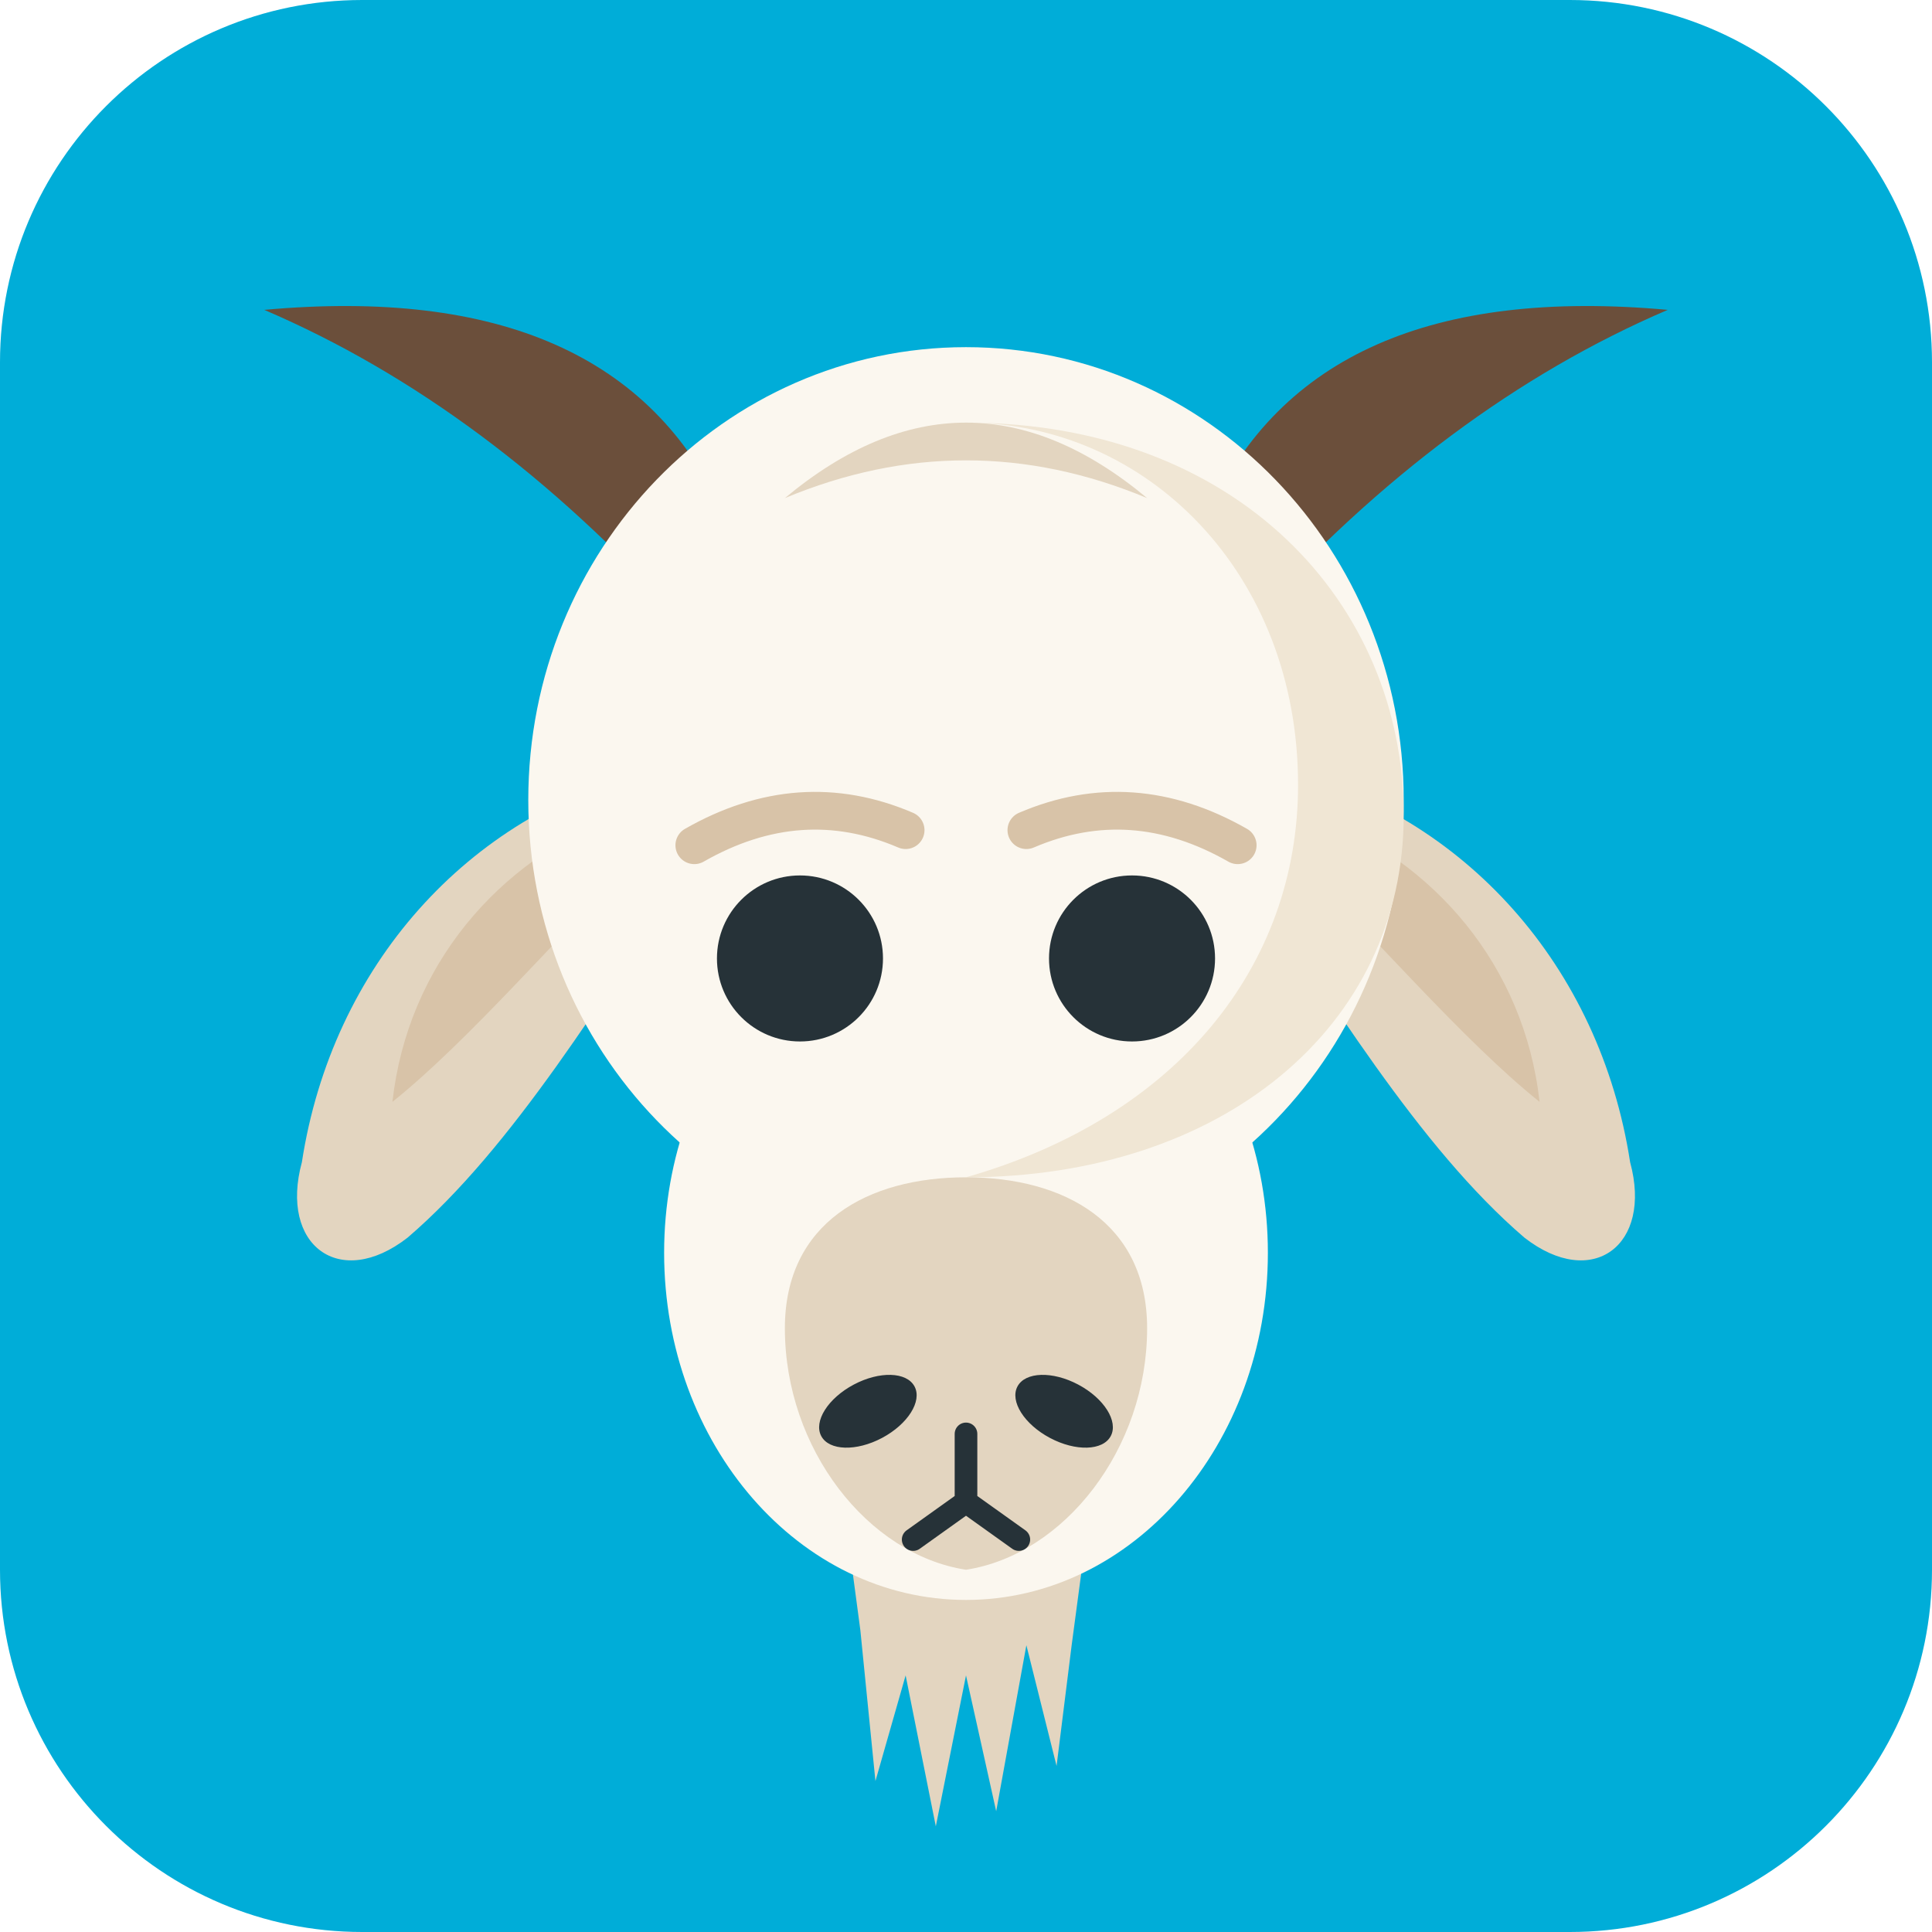
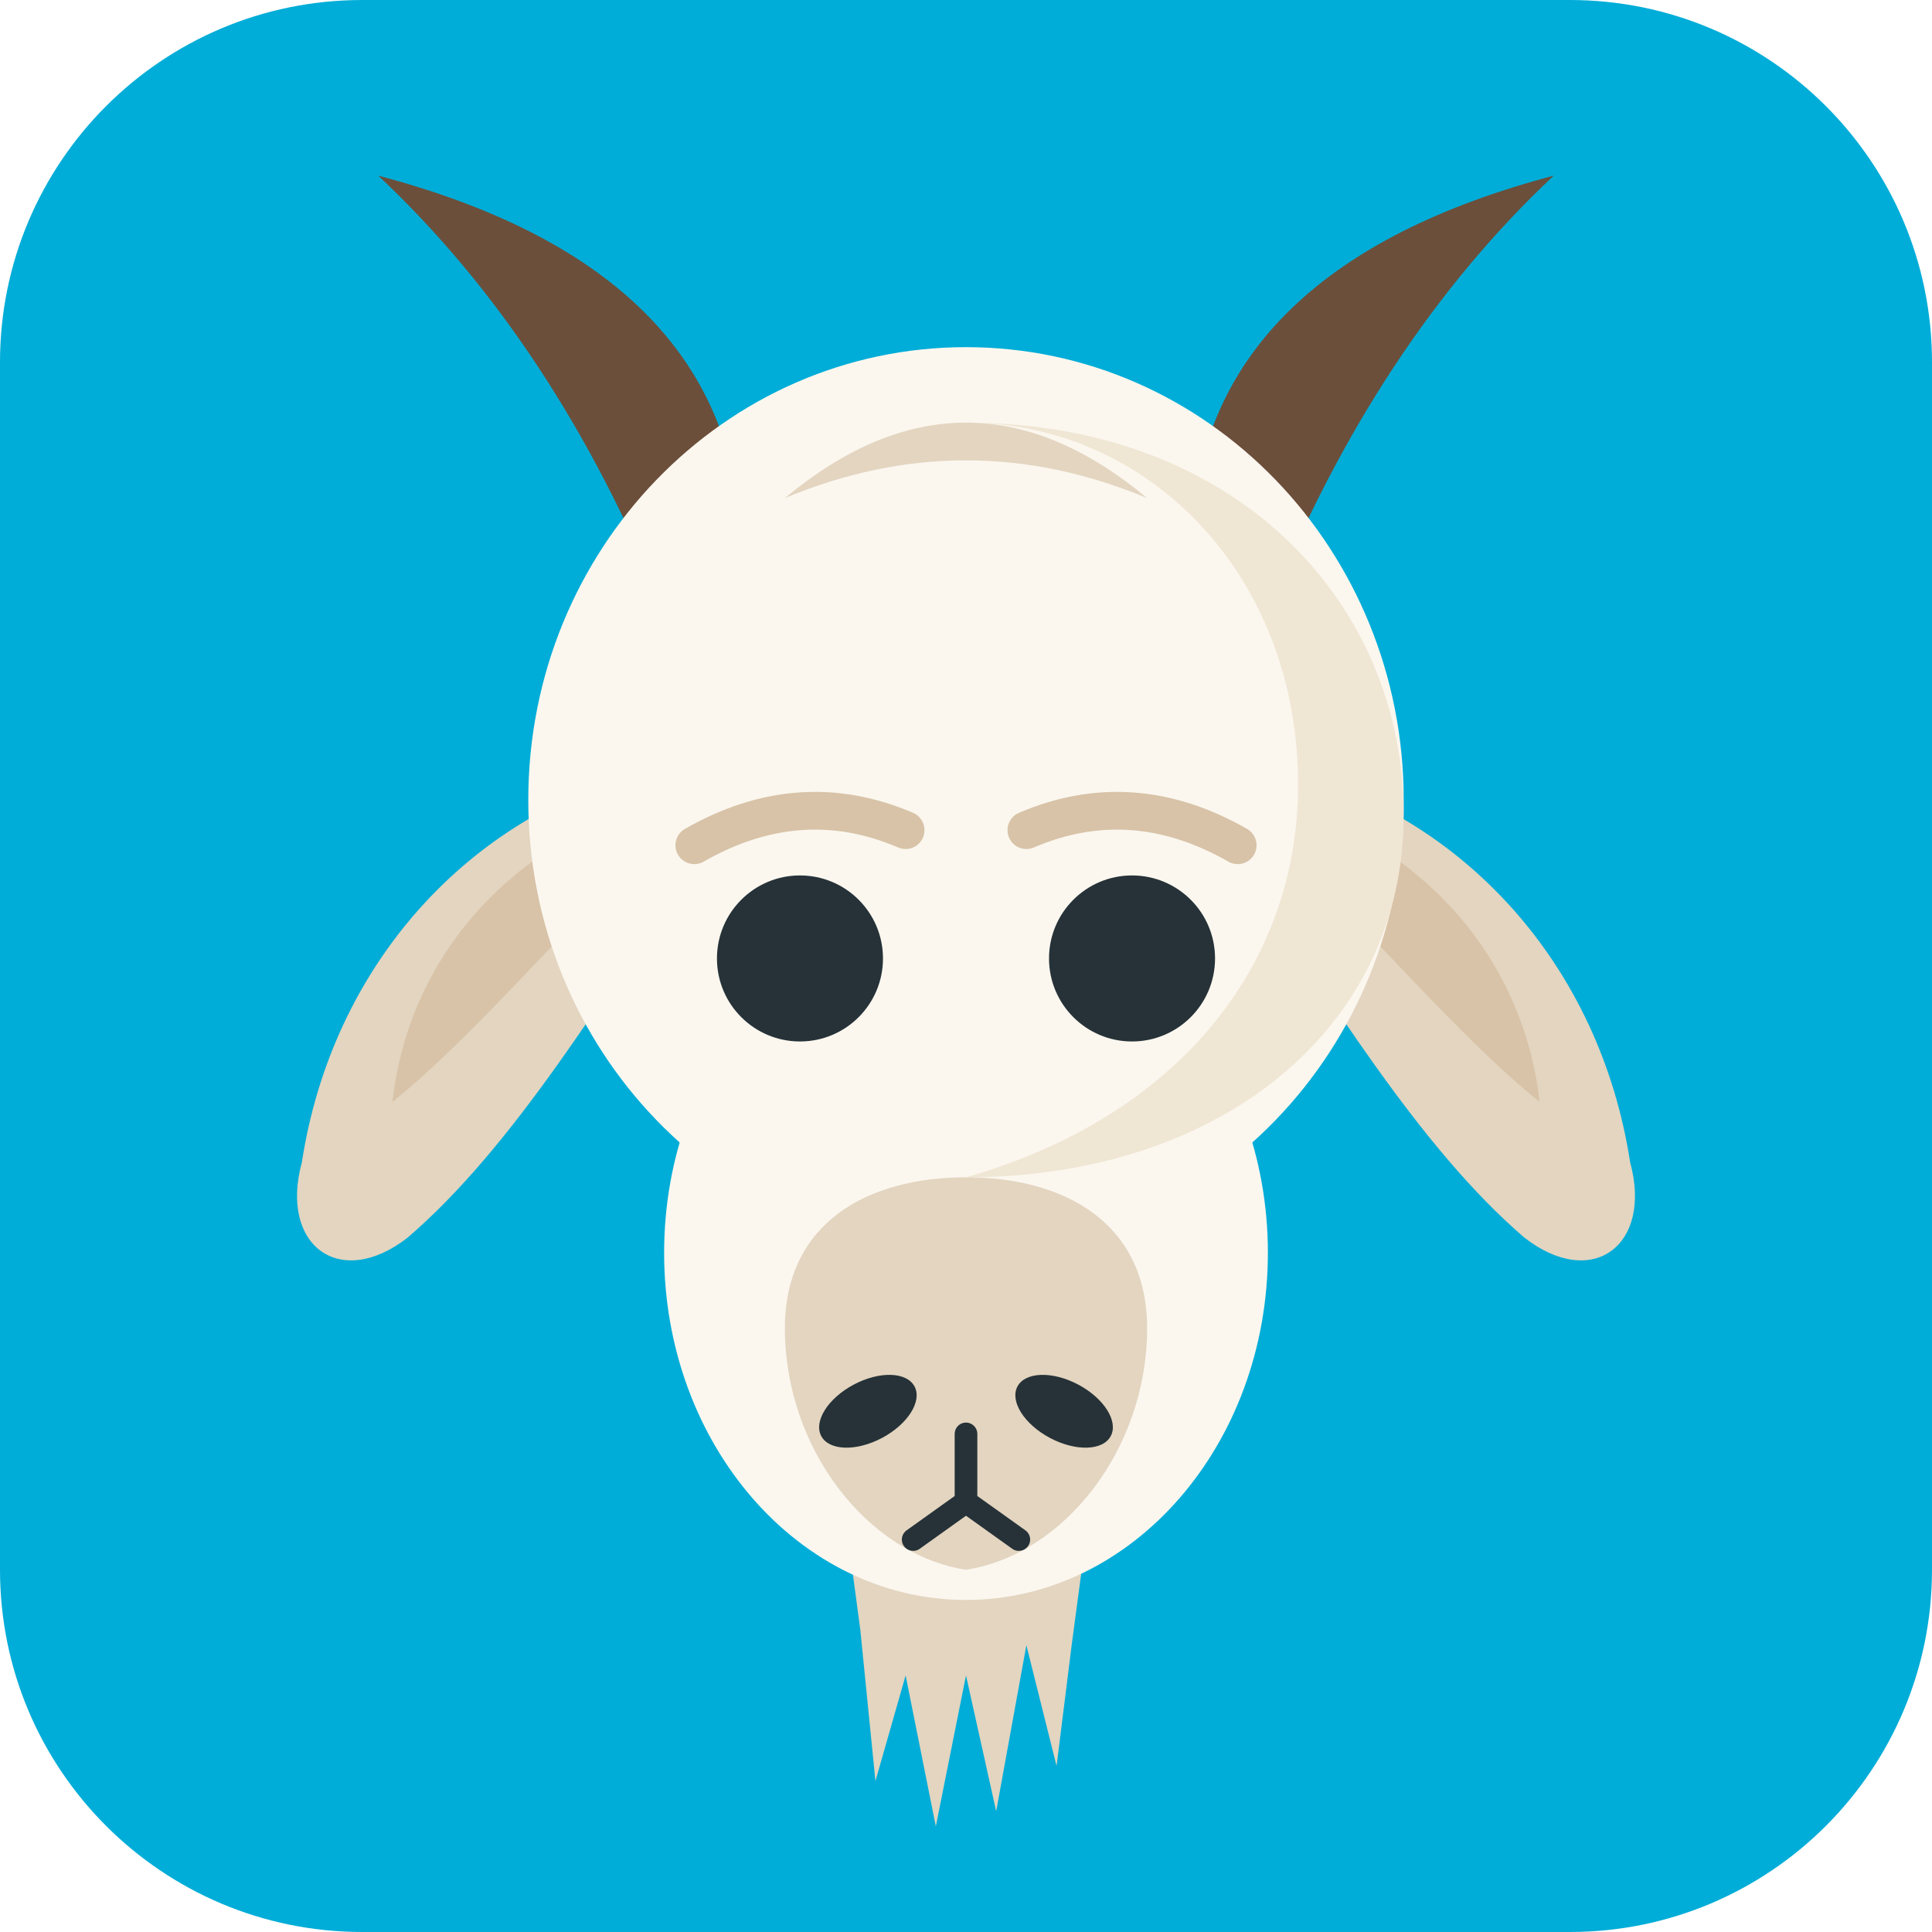
<svg xmlns="http://www.w3.org/2000/svg" viewBox="0 0 256 256">
  <rect width="256" height="256" rx="48" fill="#00ADD8" />
-   <path d="M76 10 Q112 40 100 72 L86 78 Q88 40 76 10 Z" fill="#6B4F3B" transform="rotate(-45 93 75)" />
-   <path d="M180 10 Q144 40 156 72 L170 78 Q168 40 180 10 Z" fill="#6B4F3B" transform="rotate(45 163 75)" />
+   <path d="M76 10 Q112 40 100 72 L86 78 Q88 40 76 10 Z" fill="#6B4F3B" transform="rotate(-25 93 75)" />
+   <path d="M180 10 Q144 40 156 72 L170 78 Q168 40 180 10 Z" fill="#6B4F3B" transform="rotate(25 163 75)" />
  <path d="M112 201 Q128 206 144 203 L142 218 L140 234 L136 218 L132 240 L128 222 L124 242 L120 222 L116 236 L114 216 Z" fill="#E3D5C0" />
  <path d="M86 102 C62 108 44 128 40 154 C37 165 45 171 54 164 C68 152 80 132 92 114 Z" fill="#E3D5C0" />
  <path d="M170 102 C194 108 212 128 216 154 C219 165 211 171 202 164 C188 152 176 132 164 114 Z" fill="#E3D5C0" />
  <path d="M82 108 C66 114 54 128 52 146 C62 138 74 124 86 112 Z" fill="#D8C3A8" />
  <path d="M174 108 C190 114 202 128 204 146 C194 138 182 124 170 112 Z" fill="#D8C3A8" />
  <ellipse cx="128" cy="106" rx="58" ry="60" fill="#FBF7EF" />
  <ellipse cx="128" cy="166" rx="40" ry="46" fill="#FBF7EF" />
  <path d="M128 56 C164 56 186 80 186 108 C186 136 162 156 128 156 C156 148 172 128 172 104 C172 76 152 56 128 56 Z" fill="#F0E6D4" />
  <path d="M104 66 Q128 46 152 66 Q128 56 104 66 Z" fill="#E3D5C0" />
  <path d="M92 112 Q106 104 120 110" stroke="#D8C3A8" stroke-width="5" fill="none" stroke-linecap="round" />
  <path d="M136 110 Q150 104 164 112" stroke="#D8C3A8" stroke-width="5" fill="none" stroke-linecap="round" />
  <circle cx="106" cy="127" r="11" fill="#263238" />
  <circle cx="150" cy="127" r="11" fill="#263238" />
  <path d="M104 176 C104 162 115 156 128 156 C141 156 152 162 152 176 C152 192 141 206 128 208 C115 206 104 192 104 176 Z" fill="#E3D5C0" />
  <ellipse cx="115" cy="187" rx="7" ry="4" transform="rotate(-28 115 187)" fill="#263238" />
  <ellipse cx="141" cy="187" rx="7" ry="4" transform="rotate(28 141 187)" fill="#263238" />
  <path d="M128 190 L128 199 L121 204 M128 199 L135 204" stroke="#263238" stroke-width="3" fill="none" stroke-linecap="round" />
</svg>
